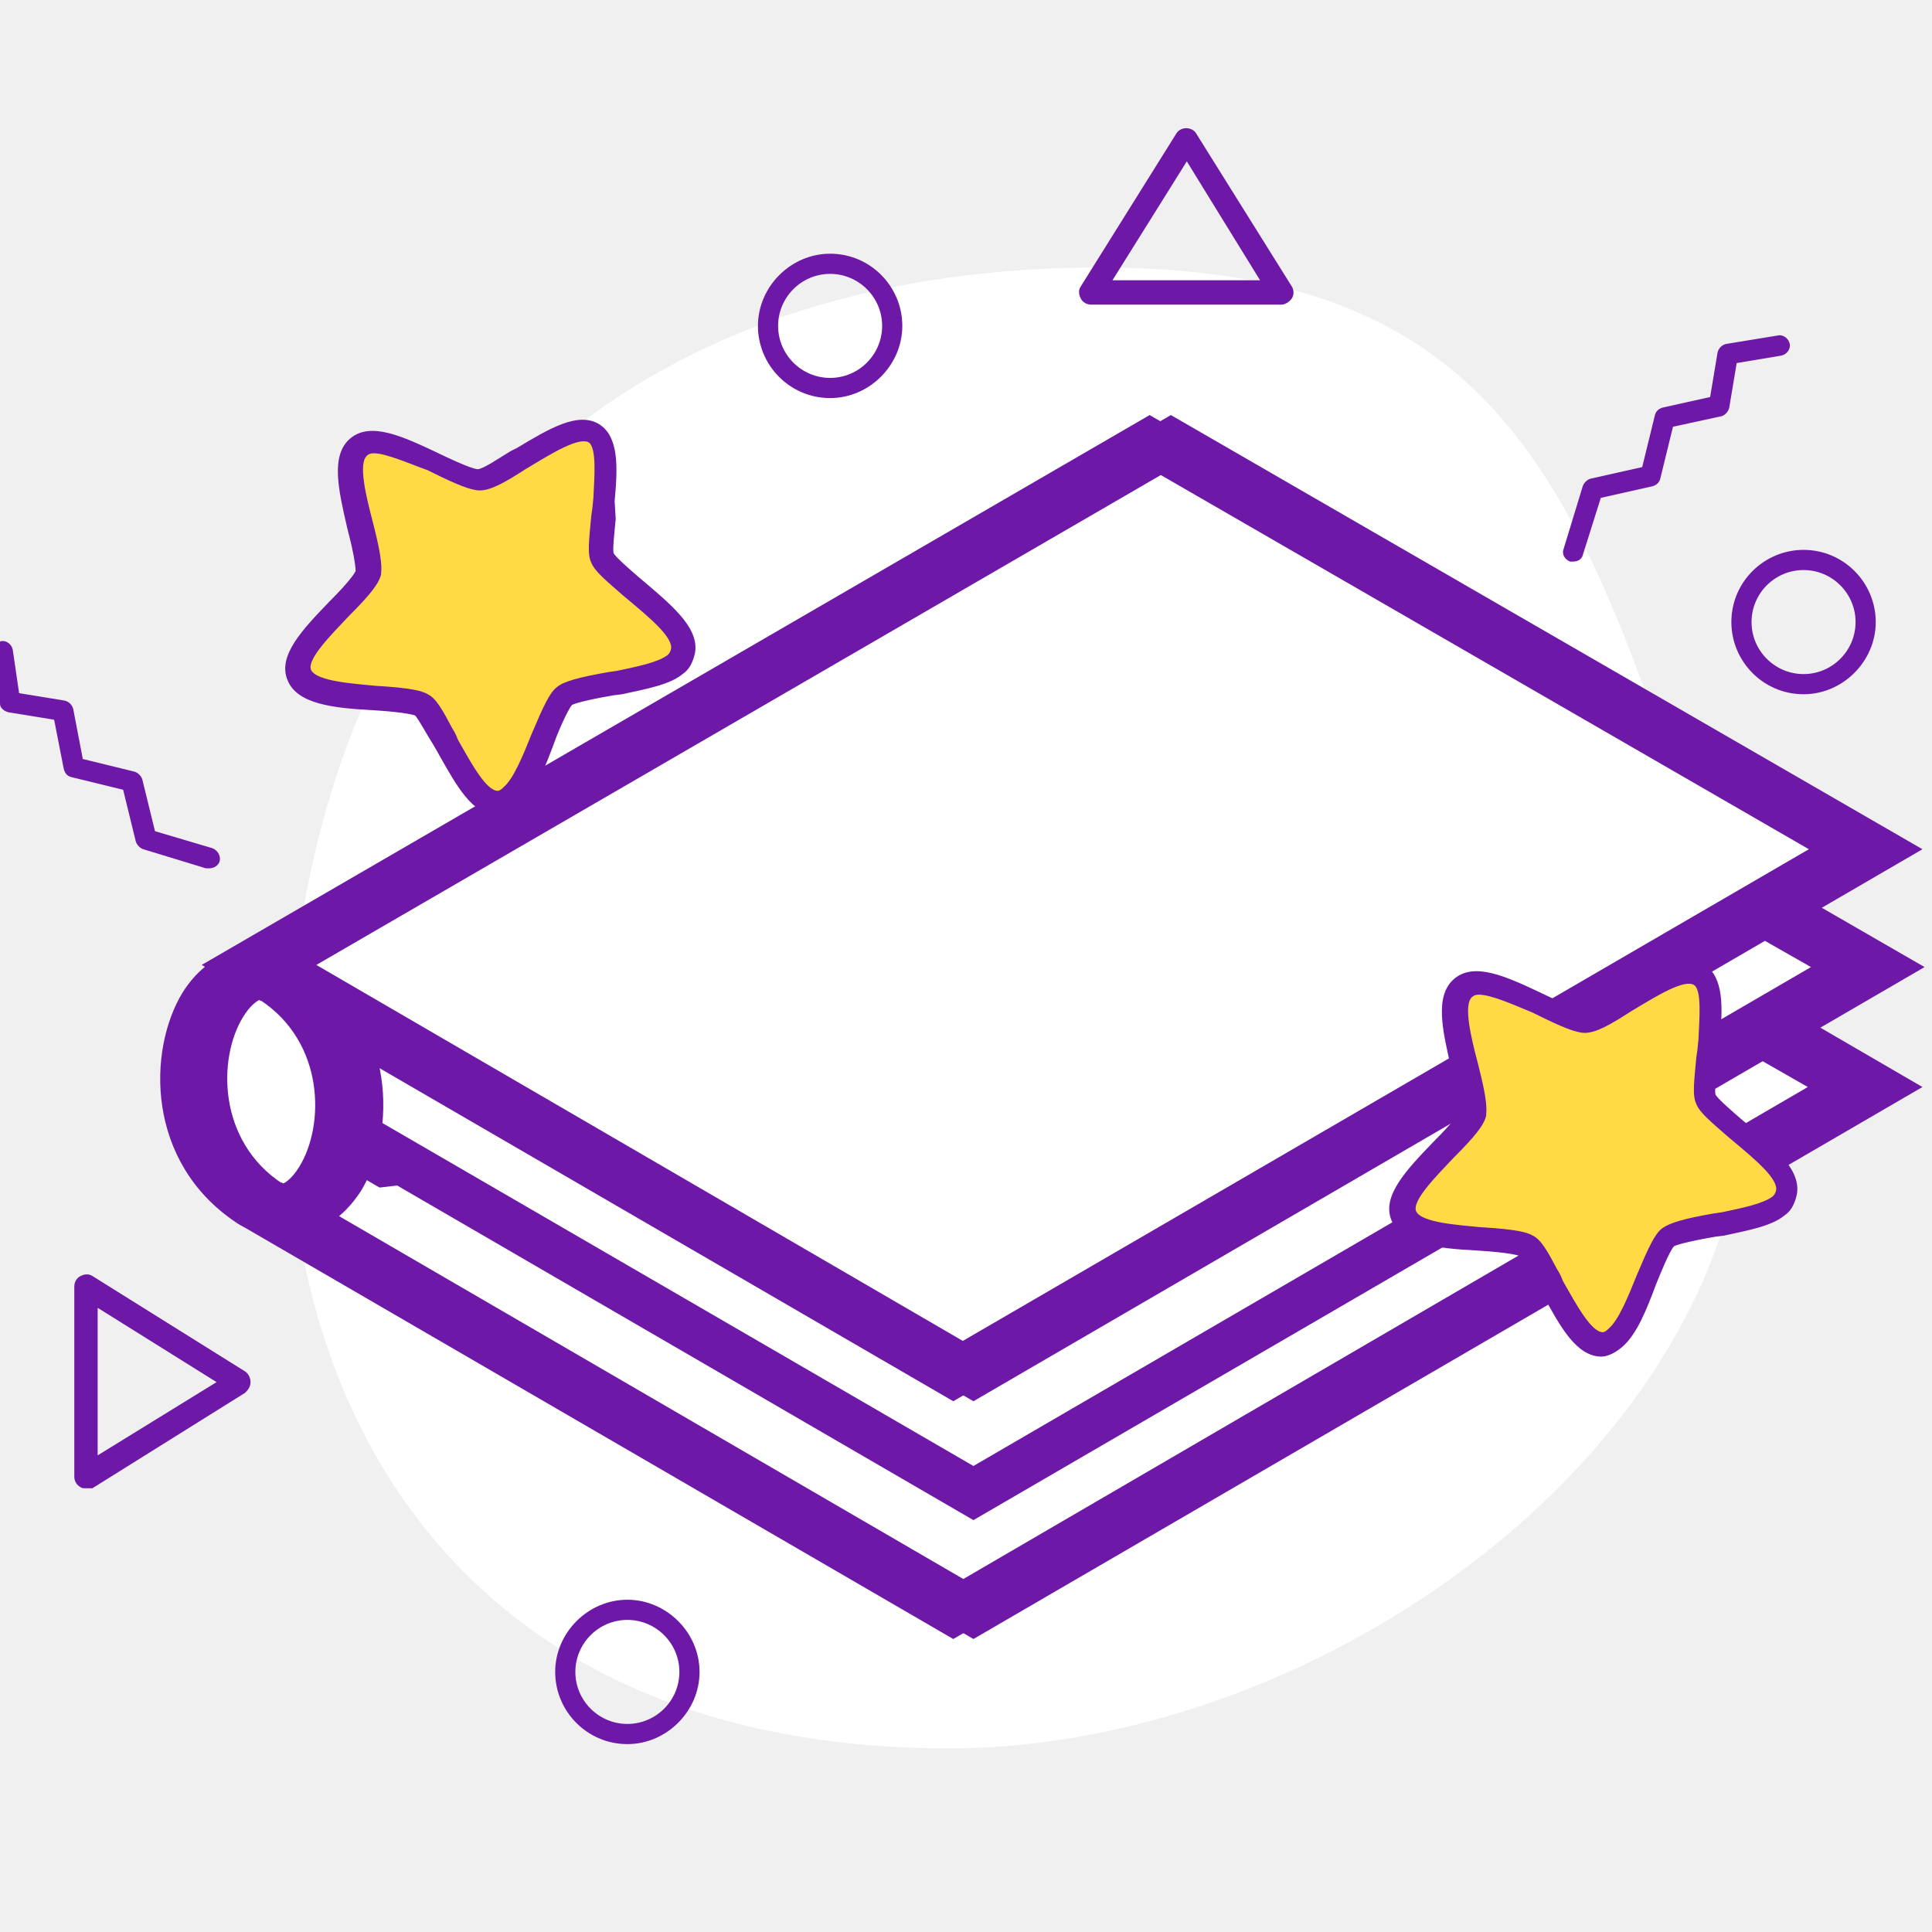
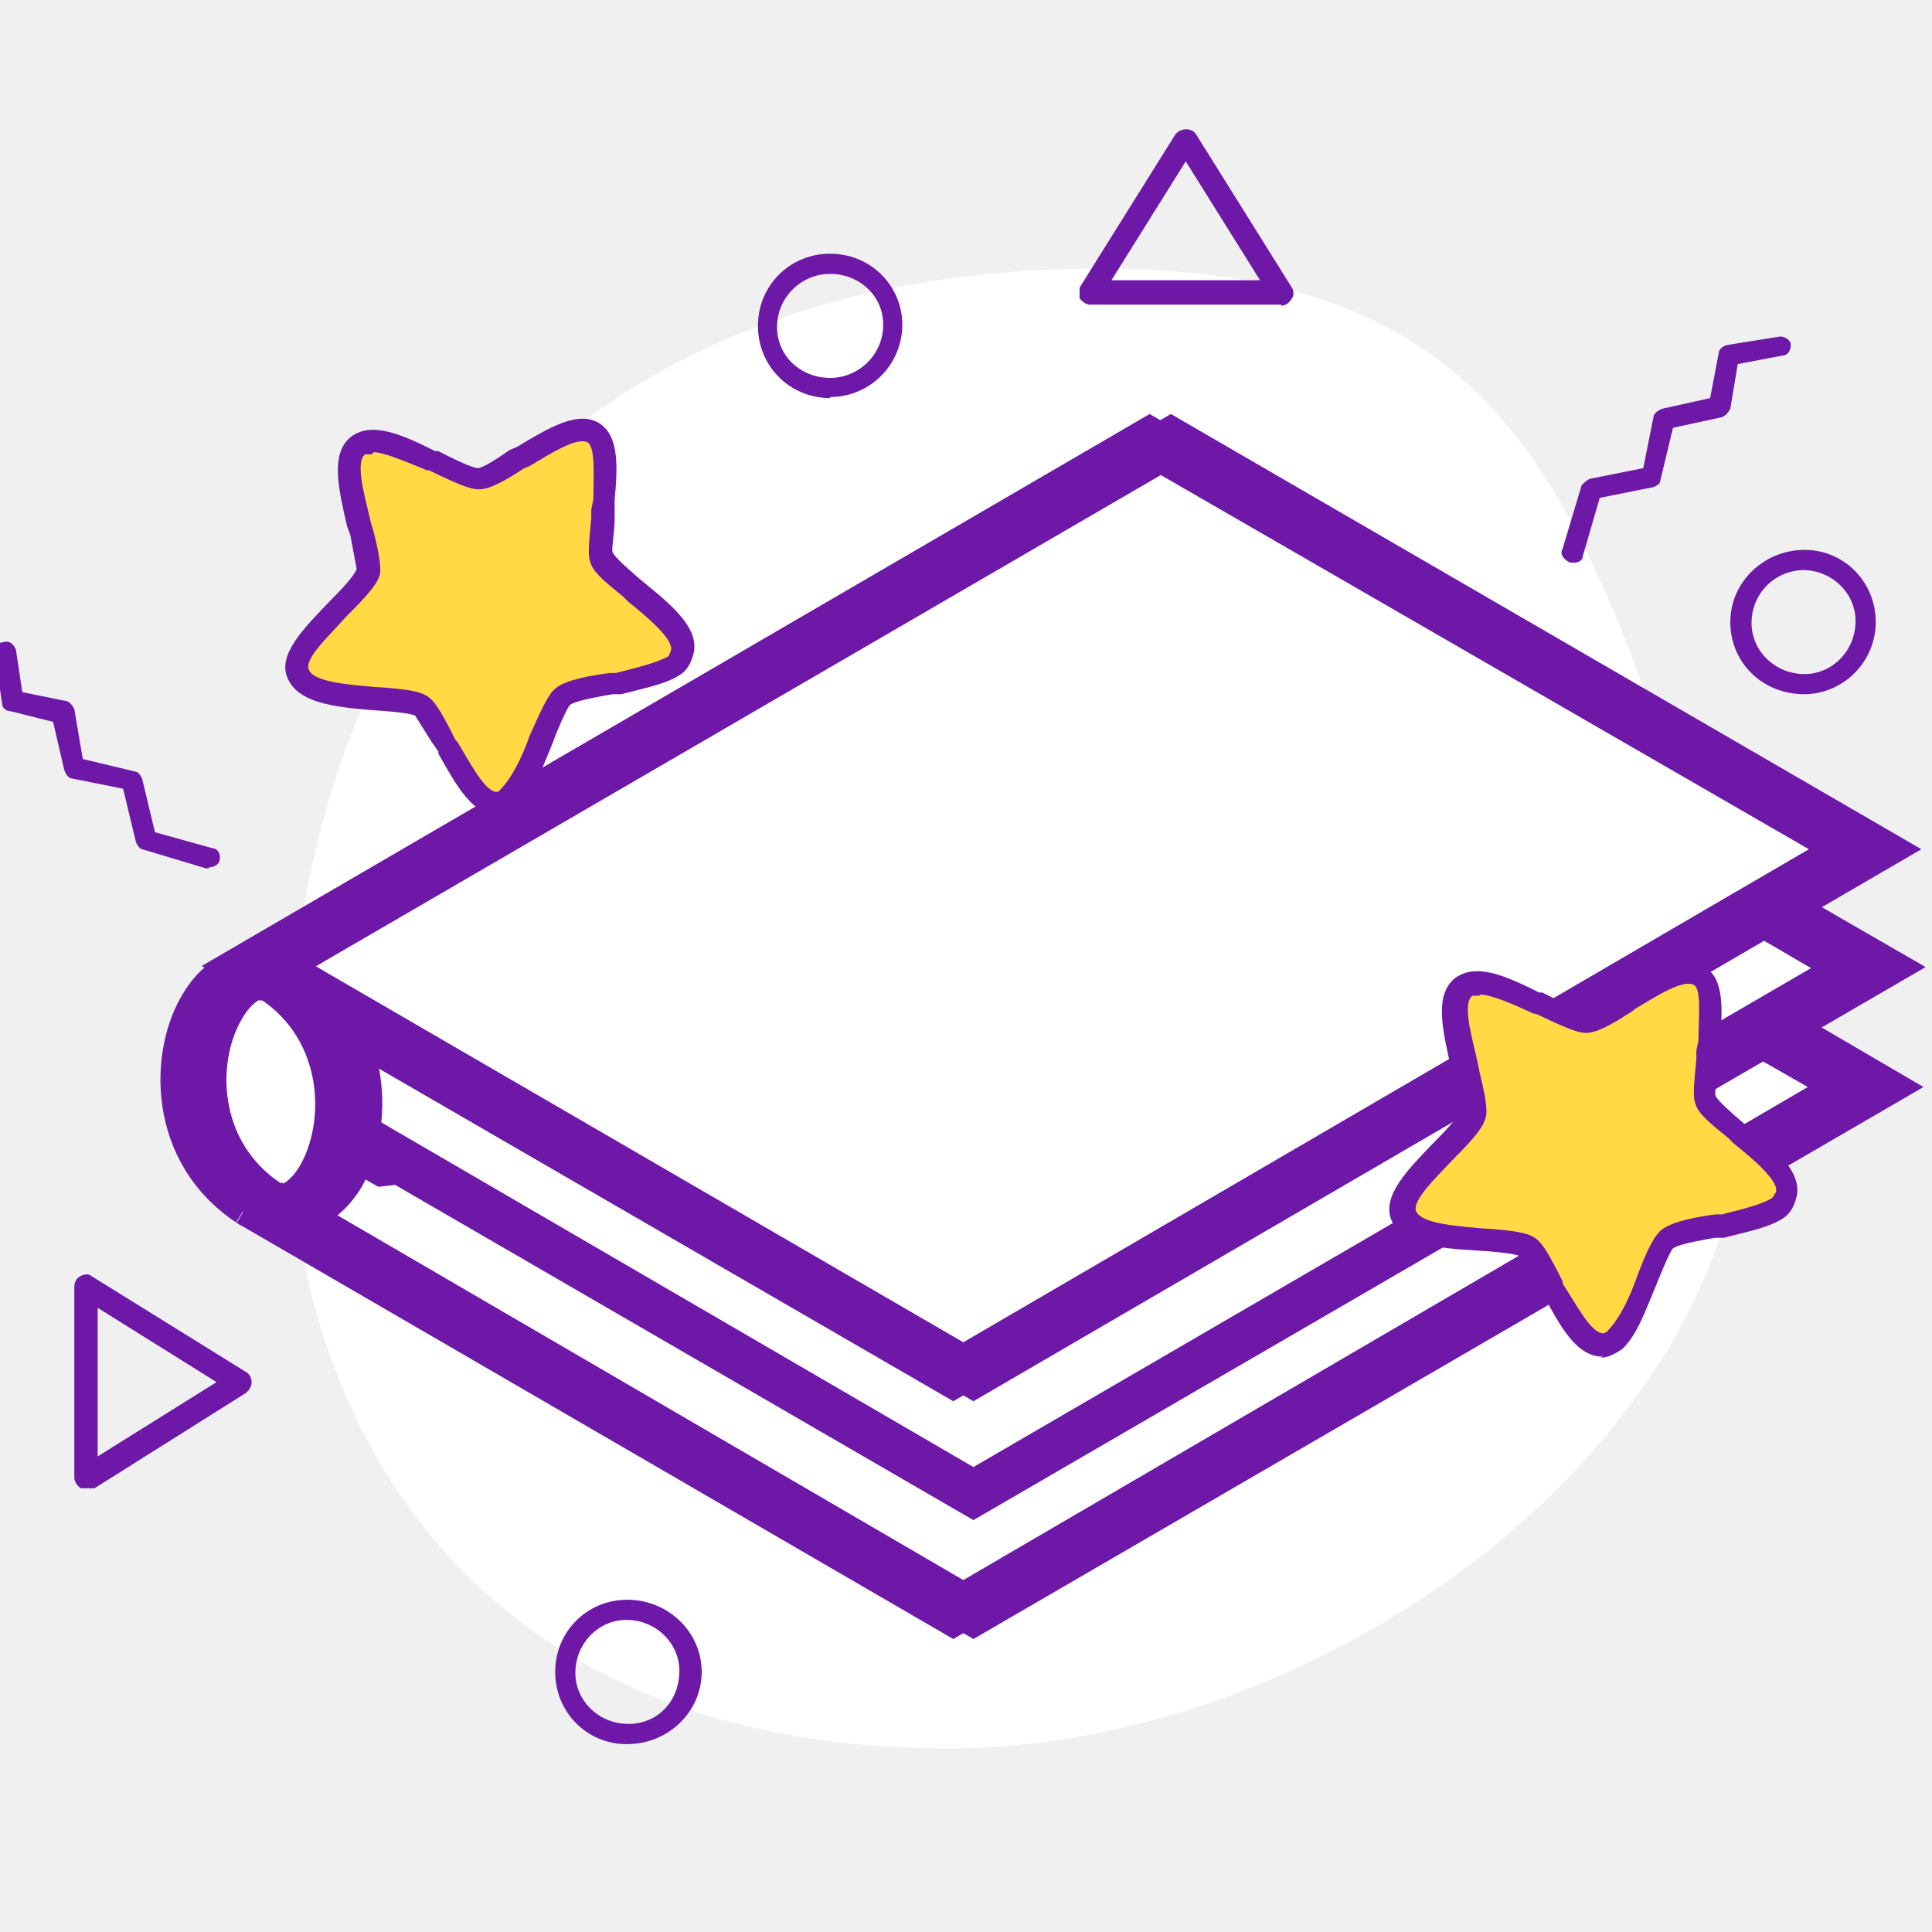
- <svg xmlns="http://www.w3.org/2000/svg" version="1.0" id="Layer_1" x="0px" y="0px" viewBox="0 0 182 182" style="enable-background:new 0 0 182 182;" xml:space="preserve">
-   <style type="text/css">
- 	.st0{fill:#FFFFFF;}
- 	.st1{fill:#FFDA44;}
- 	.st2{fill:#6D18A7;}
- 	.st3{fill:#FFFFFF;stroke:#6D18A7;stroke-width:4.42;stroke-miterlimit:10;}
- 	.st4{fill:none;stroke:#6D18A7;stroke-width:4.42;stroke-miterlimit:10;}
- </style>
-   <g>
+ <svg xmlns="http://www.w3.org/2000/svg" version="1" id="Layer_1" viewBox="0 0 182 182">
+   <style>.st0{fill:#FFFFFF;} .st1{fill:#FFDA44;} .st2{fill:#6D18A7;} .st3{fill:#FFFFFF;stroke:#6D18A7;stroke-width:4.42;stroke-miterlimit:10;} .st4{fill:none;stroke:#6D18A7;stroke-width:4.42;stroke-miterlimit:10;}</style>
+   <path class="st0" d="M162.3 87c13.2 40.6-32.7 77.7-73 77.7-49.7 0-67.4-37.6-61-77.4 6.5-40.8 35-62 75.3-62s46 23.3 58.7 61.6z" />
+   <path class="st1" d="M56 41c-1.5-1-4 .6-6.8 2.2-1.6 1-3.2 2-4 2-.8 0-2.6-1-4.2-1.7-3-1.4-5.7-2.7-7-1.6-1.5 1-.8 4 0 7.2.4 1.8 1 3.7.8 4.5-.2.8-1.6 2.2-2.8 3.5-2.2 2.3-4.4 4.6-3.7 6.2.7 1.7 3.7 2 7 2 1.8.2 3.8.4 4.5.8.7.4 1.6 2.2 2.4 3.8 1.6 2.8 3 5.5 5 5.5.3 0 .8-.2 1.2-.6 1.2-1 2-3.3 3-5.6.6-1.7 1.4-3.5 2-4s2.5-1 4.3-1.2c2.4-.5 5-1 6-1.8.4-.3.6-.7.7-1 .5-2-1.8-3.8-4.4-6-1.4-1-3-2.3-3.2-3-.3-.7 0-2.7.2-4.5 0-3 .5-6.2-1-7z" />
+   <path class="st2" d="M47 76.8c-2.5 0-4-2.8-5.7-5.8v-.2l-.7-1-1.5-2.4s-.6-.3-4-.5c-3.7-.3-7-.7-8-3-1-2.2 1.5-4.7 4-7.3 2-2 2.4-2.7 2.5-3l-.6-3.2-.3-.8c-.8-3.5-1.6-6.8.3-8.4 2-1.6 5-.2 8 1.3h.3c2.7 1.4 3.5 1.6 3.7 1.6.5 0 2-1 3-1.7l.7-.3c3-1.8 5.8-3.5 7.8-2.2 1.8 1.2 1.7 4 1.4 7.2V49c0 1-.3 2.7-.2 3 .2.5 1.6 1.7 2.4 2.4l.6.5c2.7 2.2 5.3 4.4 4.6 6.8-.2.7-.5 1.3-1 1.7-1.3 1-3.5 1.4-5.8 2h-.8c-3 .5-3.7.8-4 1-.3.3-1.3 2.6-1.6 3.5-1 2.4-1.8 4.7-3.2 6-.6.4-1.3.8-2 .8zM35 42.8h-.6c-1 .8 0 4 .5 6.3l.3 1c.5 2 .7 3.2.6 4-.3 1-1.2 2-3.2 4-1.6 1.8-4 4-3.5 5 .5 1.2 4 1.4 6 1.6 3.5.2 4.5.5 5 .8.8.4 1.4 1.5 2.3 3.2l.5 1 .2.2c1.2 2 2.6 4.7 3.7 4.7 0 0 .2 0 .4-.3 1-1 2-3 2.7-5 1.2-2.7 1.8-4 2.5-4.5.6-.5 2-1 5-1.4h.6c2-.5 4-1 5-1.6l.2-.5c.3-1-2-3-4-4.6l-.5-.5c-1.6-1.3-2.7-2.2-3-3-.4-.8-.2-2.2 0-4.4V48l.2-1c0-2.2.2-4.7-.5-5.3-1-.6-3.5 1-5.5 2.2l-.5.2c-2 1.3-3.3 2-4.3 2-.8 0-2-.5-4.7-1.8h-.2c-1.7-.7-4-1.7-5-1.7z" />
+   <g id="journal_1_">
+     <path class="st0" d="M165.2 85.5L175 91l-85.2 49.7-58-33.6" />
+     <path class="st2" d="M89.8 143.2l-59-34.2 2.2-3.8 56.8 33 80.8-47-6.5-3.8 2.3-3.8 13 7.5z" />
+     <path class="st0" d="M165 97l9.8 5.4-85 49.5-66.4-38.7" />
+     <path class="st2" d="M89.8 154.4l-67.5-39.2 2.3-3.8 65.2 38 80.5-47-6.3-3.6 2.2-4 13 7.6z" />
+     <path class="st0" d="M108.4 41.6L174.8 80l-85 49.5L23.4 91 41 80.6z" />
+     <path class="st2" d="M89.8 132L19 91l89.3-52 71 41-89.5 52zm-62-41l62 36 80.6-47-62-35.8L27.8 91z" />
    <g>
-       <path class="st0" d="M162.3,86.9c13.2,40.7-32.7,77.8-72.9,77.8c-49.8,0-67.5-37.6-61.1-77.4c6.5-40.8,35.1-62.1,75.3-62.1    S149.7,48.6,162.3,86.9z" />
+       <path class="st0" d="M25.8 92.3c-7.5-4.3-13.4 13.6-2.2 21" />
+       <path class="st2" d="M22.3 115.2c-8.6-5.7-8.4-16.3-5-21.7 2.3-3.8 6-5 9.5-3l-2.2 3.8c-1.3-.8-2.6-.3-3.7 1.5-2.5 4-2.5 11.7 3.6 15.7l-2.3 3.7z" />
    </g>
    <g>
-       <g>
-         <path class="st1" d="M56.1,40.9c-1.6-1-4.2,0.7-6.9,2.3c-1.6,1-3.2,2-4,2c-0.8,0-2.6-0.9-4.2-1.7c-2.9-1.4-5.7-2.7-7.1-1.6l0,0     c-1.4,1.2-0.7,4.1,0.1,7.3c0.4,1.8,0.9,3.7,0.8,4.5c-0.2,0.8-1.6,2.2-2.8,3.5c-2.2,2.3-4.4,4.6-3.7,6.2c0.7,1.7,3.7,1.9,7,2.1     c1.8,0.1,3.8,0.3,4.5,0.7c0.7,0.4,1.6,2.2,2.4,3.8c1.6,2.8,3,5.5,4.9,5.5c0.4,0,0.9-0.2,1.3-0.6c1.2-1,2-3.2,2.9-5.5     c0.7-1.7,1.5-3.5,2-4s2.6-0.9,4.4-1.2c2.4-0.5,4.9-0.9,6-1.8c0.4-0.3,0.6-0.7,0.7-1.1c0.5-1.8-1.8-3.7-4.4-5.8     c-1.4-1.2-2.9-2.4-3.2-3.1c-0.3-0.7,0-2.7,0.2-4.5C57.1,44.9,57.5,41.8,56.1,40.9z" />
-         <path class="st2" d="M46.9,76.8c-2.4,0-3.9-2.8-5.6-5.8l-0.1-0.2c-0.2-0.3-0.4-0.7-0.6-1c-0.5-0.8-1.2-2.1-1.5-2.4     c0,0-0.7-0.3-4-0.5c-3.8-0.2-7.1-0.6-8-2.8c-1-2.3,1.4-4.8,3.9-7.4c2-2,2.4-2.7,2.5-2.9c0-0.6-0.3-2.2-0.6-3.3l-0.2-0.8     c-0.8-3.5-1.6-6.8,0.3-8.4c1.9-1.6,4.9-0.2,8.1,1.3l0.2,0.1c2.7,1.3,3.5,1.5,3.7,1.5c0.5,0,2.1-1.1,3.1-1.7l0.6-0.3     c3-1.8,5.8-3.5,7.8-2.2l0,0c1.8,1.2,1.7,4,1.4,7.2L58,48.9c-0.1,1.1-0.3,2.8-0.2,3.2c0.2,0.4,1.6,1.6,2.4,2.3l0.6,0.5     c2.7,2.3,5.3,4.5,4.6,6.9c-0.2,0.7-0.5,1.3-1.1,1.7c-1.2,1-3.4,1.4-5.7,1.9l-0.8,0.1c-2.9,0.5-3.7,0.8-3.9,0.9     c-0.4,0.4-1.4,2.7-1.7,3.6c-0.9,2.4-1.8,4.7-3.2,5.9c-0.6,0.5-1.3,0.9-2,0.9C47,76.8,46.9,76.8,46.9,76.8z M35.2,42.7     c-0.3,0-0.5,0.1-0.6,0.2c-0.9,0.7-0.1,3.9,0.5,6.2l0.2,0.8c0.5,2,0.7,3.3,0.6,4.1l0,0.1c-0.2,0.9-1.1,2-3.1,4     c-1.6,1.7-3.9,4-3.5,5c0.5,1.1,4.1,1.3,6,1.5c3.5,0.2,4.5,0.5,5,0.8c0.8,0.4,1.4,1.5,2.3,3.2c0.2,0.3,0.4,0.7,0.5,1l0.1,0.2     c1.2,2.1,2.6,4.7,3.7,4.7c0.1,0,0.3-0.1,0.5-0.3l0.1-0.1c0.9-0.8,1.8-3,2.6-5c1.1-2.6,1.7-3.9,2.4-4.4c0.6-0.5,2-0.9,4.9-1.4     l0.7-0.1c1.9-0.4,3.9-0.8,4.8-1.5c0.1-0.1,0.2-0.2,0.3-0.5c0.3-1.1-2-3-3.9-4.6l-0.6-0.5c-1.6-1.4-2.7-2.3-3-3.1     c-0.4-0.8-0.2-2.2,0-4.4l0.1-0.7l0.1-1c0.1-2.1,0.3-4.6-0.4-5.2c-0.9-0.6-3.5,1-5.5,2.2l-0.5,0.3c-2,1.3-3.3,2-4.3,2     c-0.8,0-2.1-0.5-4.7-1.8l-0.2-0.1C38.6,43.7,36.4,42.7,35.2,42.7z" />
-       </g>
-     </g>
-     <g id="journal_1_">
-       <g>
-         <polyline class="st0" points="165.2,85.5 175,91.1 89.8,140.7 31.9,107.1    " />
-         <polygon class="st2" points="89.8,143.2 30.8,109 33,105.2 89.8,138.1 170.6,91.1 164.1,87.4 166.3,83.6 179.4,91.1    " />
-       </g>
-       <g>
-         <path class="st3" d="M34.4,119.7" />
-       </g>
-       <g>
-         <polyline class="st0" points="165.1,96.9 174.8,102.4 89.8,151.9 23.4,113.3    " />
-         <polygon class="st2" points="89.8,154.4 22.3,115.2 24.6,111.4 89.8,149.3 170.3,102.4 164,98.8 166.2,94.9 179.2,102.4    " />
-       </g>
-       <g>
-         <polygon class="st0" points="108.4,41.6 174.8,80 89.8,129.5 23.4,90.9 41.1,80.7    " />
-         <path class="st2" d="M89.8,132L19,90.9l89.3-51.8L179.2,80L89.8,132z M27.8,90.9l61.9,36L170.4,80l-62-35.8L27.8,90.9z" />
-       </g>
-       <g>
-         <path class="st0" d="M25.8,92.3c-7.5-4.3-13.4,13.6-2.2,21" />
-         <path class="st2" d="M22.3,115.2c-8.6-5.7-8.4-16.3-5.1-21.7c2.4-3.8,6.1-5,9.6-3l-2.2,3.8c-1.3-0.8-2.6-0.3-3.7,1.5     c-2.4,3.9-2.4,11.7,3.7,15.7L22.3,115.2z" />
-       </g>
-       <g>
-         <path class="st0" d="M23.4,113.3c7.5,4.3,13.4-13.6,2.2-21" />
-         <path class="st2" d="M25.7,116.2c-1.1,0-2.3-0.3-3.4-1l2.2-3.8c1.3,0.8,2.6,0.3,3.7-1.5c2.4-3.9,2.4-11.7-3.7-15.7l2.4-3.7     c8.6,5.7,8.4,16.3,5.1,21.7C30.4,114.8,28.1,116.2,25.7,116.2z" />
-       </g>
-     </g>
-     <g>
-       <path class="st2" d="M120.7,28.7h-17.9c-0.4,0-0.8-0.2-1-0.6c-0.2-0.4-0.2-0.8,0-1.1l9-14.4c0.4-0.7,1.5-0.7,1.9,0l9,14.4    c0.2,0.3,0.2,0.8,0,1.1C121.5,28.4,121.1,28.7,120.7,28.7z M104.8,26.4h13.9l-6.9-11.2L104.8,26.4z" />
-     </g>
-     <g>
-       <path class="st2" d="M8.1,140.2c-0.2,0-0.4,0-0.5-0.1c-0.4-0.2-0.6-0.6-0.6-1v-17.9c0-0.4,0.2-0.8,0.6-1c0.4-0.2,0.8-0.2,1.1,0    l14.4,9c0.3,0.2,0.5,0.6,0.5,1c0,0.4-0.2,0.7-0.5,1l-14.4,9C8.5,140.2,8.3,140.2,8.1,140.2z M9.2,123.2v13.9l11.2-6.9L9.2,123.2z" />
-     </g>
-     <g>
-       <path class="st2" d="M78.2,37.5c-3.8,0-6.8-3.1-6.8-6.8s3.1-6.8,6.8-6.8c3.8,0,6.8,3.1,6.8,6.8S81.9,37.5,78.2,37.5z M78.2,25.8    c-2.7,0-4.9,2.2-4.9,4.9s2.2,4.9,4.9,4.9c2.7,0,4.9-2.2,4.9-4.9S80.9,25.8,78.2,25.8z" />
-     </g>
-     <g>
-       <path class="st2" d="M59.1,164.3c-3.8,0-6.8-3.1-6.8-6.8s3.1-6.8,6.8-6.8s6.8,3.1,6.8,6.8S62.8,164.3,59.1,164.3z M59.1,152.6    c-2.7,0-4.9,2.2-4.9,4.9c0,2.7,2.2,4.9,4.9,4.9s4.9-2.2,4.9-4.9C64,154.8,61.8,152.6,59.1,152.6z" />
-     </g>
-     <g>
-       <path class="st2" d="M169.9,65.4c-3.8,0-6.8-3.1-6.8-6.8c0-3.8,3.1-6.8,6.8-6.8c3.8,0,6.8,3.1,6.8,6.8    C176.7,62.3,173.6,65.4,169.9,65.4z M169.9,53.7c-2.7,0-4.9,2.2-4.9,4.9c0,2.7,2.2,4.9,4.9,4.9c2.7,0,4.9-2.2,4.9-4.9    C174.8,55.9,172.6,53.7,169.9,53.7z" />
-     </g>
-     <g>
-       <path class="st2" d="M19.7,81.8c-0.1,0-0.2,0-0.3,0L13.5,80c-0.3-0.1-0.6-0.4-0.7-0.7l-1.2-4.9l-4.9-1.2c-0.4-0.1-0.6-0.4-0.7-0.8    l-0.9-4.6l-4.3-0.7c-0.4-0.1-0.8-0.4-0.8-0.8l-0.7-4.8c-0.1-0.5,0.3-1,0.8-1.1c0.5-0.1,1,0.3,1.1,0.8l0.6,4.1L6.1,66    c0.4,0.1,0.7,0.4,0.8,0.8l0.9,4.7l4.9,1.2c0.3,0.1,0.6,0.4,0.7,0.7l1.2,4.9l5.4,1.6c0.5,0.2,0.8,0.7,0.7,1.2    C20.6,81.5,20.2,81.8,19.7,81.8z" />
-     </g>
-     <g>
-       <path class="st2" d="M148.2,52.9c-0.1,0-0.2,0-0.3,0c-0.5-0.2-0.8-0.7-0.6-1.2l1.8-5.9c0.1-0.3,0.4-0.6,0.7-0.7l4.9-1.1l1.2-4.9    c0.1-0.4,0.4-0.6,0.7-0.7l4.5-1l0.7-4.2c0.1-0.4,0.4-0.7,0.8-0.8l4.9-0.8c0.5-0.1,1,0.3,1.1,0.8c0.1,0.5-0.3,1-0.8,1.1l-4.2,0.7    l-0.7,4.2c-0.1,0.4-0.4,0.7-0.7,0.8l-4.6,1l-1.2,4.9c-0.1,0.4-0.4,0.6-0.7,0.7l-4.9,1.1l-1.7,5.4C149,52.7,148.6,52.9,148.2,52.9z    " />
-     </g>
-     <g id="journal_3_">
-       <g>
-         <polygon class="st2" points="91.7,143.2 32.8,109 35,105.2 91.7,138.1 172.5,91.1 166.1,87.4 168.3,83.6 181.3,91.1    " />
-       </g>
-       <g>
-         <path class="st4" d="M36.3,119.7" />
-       </g>
-       <g>
-         <polygon class="st2" points="91.7,154.4 24.3,115.2 26.5,111.4 91.7,149.3 172.3,102.4 166,98.8 168.2,94.9 181.1,102.4    " />
-       </g>
-       <g>
-         <path class="st2" d="M91.7,132L21,90.9l89.3-51.8L181.1,80L91.7,132z M29.8,90.9l61.9,36L172.3,80l-62-35.8L29.8,90.9z" />
-       </g>
-       <g>
-         <path class="st2" d="M24.3,115.2c-8.6-5.7-8.4-16.3-5.1-21.7c2.4-3.8,6.1-5,9.6-3l-2.2,3.8c-1.3-0.8-2.6-0.3-3.7,1.5     c-2.4,3.9-2.4,11.7,3.7,15.7L24.3,115.2z" />
-       </g>
-       <g>
-         <path class="st2" d="M27.7,116.2c-1.1,0-2.3-0.3-3.4-1l2.2-3.8c1.3,0.8,2.6,0.3,3.7-1.5c2.4-3.9,2.4-11.7-3.7-15.7l2.4-3.7     c8.6,5.7,8.4,16.3,5.1,21.7C32.3,114.8,30.1,116.2,27.7,116.2z" />
-       </g>
-     </g>
-     <g>
-       <g>
-         <path class="st1" d="M160.2,91.9c-1.6-1-4.2,0.7-6.9,2.3c-1.6,1-3.2,2-4,2c-0.8,0-2.6-0.9-4.2-1.7c-2.9-1.4-5.7-2.7-7.1-1.6l0,0     c-1.4,1.2-0.7,4.1,0.1,7.3c0.4,1.8,0.9,3.7,0.8,4.5c-0.2,0.8-1.6,2.2-2.8,3.5c-2.2,2.3-4.4,4.6-3.7,6.2c0.7,1.7,3.7,1.9,7,2.1     c1.8,0.1,3.8,0.3,4.5,0.7c0.7,0.4,1.6,2.2,2.4,3.8c1.6,2.8,3,5.5,4.9,5.5c0.4,0,0.9-0.2,1.3-0.6c1.2-1,2-3.2,2.9-5.5     c0.7-1.7,1.5-3.5,2-4s2.6-0.9,4.4-1.2c2.4-0.5,4.9-0.9,6-1.8c0.4-0.3,0.6-0.7,0.7-1.1c0.5-1.8-1.8-3.7-4.4-5.8     c-1.4-1.2-2.9-2.4-3.2-3.1c-0.3-0.7,0-2.7,0.2-4.5C161.2,95.9,161.6,92.9,160.2,91.9z" />
-         <path class="st2" d="M150.9,127.8c-2.4,0-3.9-2.8-5.6-5.9l-0.1-0.2c-0.2-0.3-0.4-0.7-0.6-1c-0.5-0.8-1.2-2.1-1.5-2.4     c0,0-0.7-0.3-4-0.5c-3.8-0.2-7.1-0.6-8-2.8c-1-2.3,1.4-4.8,3.9-7.4c2-2,2.4-2.7,2.5-2.9c0-0.6-0.4-2.2-0.6-3.3l-0.2-0.8     c-0.8-3.5-1.6-6.8,0.3-8.4c1.9-1.6,4.9-0.2,8.1,1.3l0.2,0.1c2.7,1.3,3.5,1.5,3.7,1.5c0.5,0,2.1-1.1,3.1-1.7l0.6-0.3     c3-1.8,5.8-3.5,7.9-2.2l0,0c1.8,1.2,1.7,4,1.4,7.2l-0.2,1.8c-0.1,1.1-0.3,2.8-0.2,3.2c0.2,0.4,1.6,1.6,2.4,2.3l0.6,0.5     c2.7,2.3,5.3,4.5,4.6,6.9c-0.2,0.7-0.5,1.3-1.1,1.7c-1.2,1-3.4,1.4-5.7,1.9l-0.8,0.1c-2.9,0.5-3.7,0.8-3.9,0.9     c-0.4,0.4-1.3,2.6-1.7,3.6c-0.9,2.4-1.8,4.7-3.2,5.9c-0.6,0.5-1.3,0.9-2,0.9C151,127.8,151,127.8,150.9,127.8z M139.3,93.7     c-0.3,0-0.5,0.1-0.6,0.2c-0.9,0.7-0.1,3.9,0.5,6.2l0.2,0.8c0.5,2,0.7,3.3,0.6,4.1l0,0.1c-0.2,0.9-1.1,2-3.1,4     c-1.6,1.7-3.9,4-3.5,5c0.5,1.1,4.1,1.3,6,1.5c3.5,0.2,4.5,0.5,5,0.8c0.8,0.4,1.4,1.5,2.3,3.2c0.2,0.3,0.4,0.7,0.5,1l0.1,0.2     c1.2,2.1,2.6,4.7,3.7,4.7c0.1,0,0.3-0.1,0.5-0.3l0.1-0.1c0.9-0.8,1.8-3,2.6-5c1.1-2.6,1.7-3.9,2.4-4.4c0.7-0.5,2-0.9,4.9-1.4     l0.7-0.1c1.9-0.4,3.9-0.8,4.8-1.5c0.1-0.1,0.2-0.2,0.3-0.5c0.3-1.1-2-3-3.9-4.6l-0.6-0.5c-1.6-1.4-2.7-2.3-3-3.1     c-0.4-0.8-0.2-2.2,0-4.4l0.1-0.7l0.1-1c0.1-2.1,0.3-4.6-0.4-5.1c-0.9-0.6-3.5,1-5.5,2.2l-0.5,0.3c-2,1.3-3.3,2-4.3,2     c-0.8,0-2.1-0.5-4.7-1.8l-0.2-0.1C142.7,94.7,140.5,93.7,139.3,93.7z" />
-       </g>
+       <path class="st0" d="M23.4 113.3c7.5 4.3 13.4-13.6 2.2-21" />
+       <path class="st2" d="M25.7 116.2c-1 0-2.3-.3-3.4-1l2.2-3.8c1.3.8 2.6.3 3.7-1.5 2.4-4 2.4-11.8-3.7-15.8l2.4-3.7c8.5 5.7 8.3 16.3 5 21.7-1.6 2.6-4 4-6.3 4z" />
    </g>
  </g>
+   <path class="st2" d="M120.7 28.7h-18c-.3 0-.7-.2-1-.6v-1l9-14.4c.5-.7 1.6-.7 2 0l9 14.4c.2.3.2.8 0 1-.2.4-.6.7-1 .7zm-16-2.3h14l-7-11.2-7 11.2zM8 140.2h-.4c-.4-.3-.6-.7-.6-1v-18c0-.4.2-.8.6-1 .4-.2.8-.2 1 0l14.5 9c.4.2.6.6.6 1s-.2.7-.5 1l-14.3 9H8zm1.2-17v14l11.2-7-11.2-7zM78.2 37.5c-3.8 0-6.8-3-6.8-6.8s3-6.8 6.8-6.8 6.8 3 6.8 6.7-3 6.8-6.8 6.8zm0-11.7c-2.7 0-5 2.2-5 5s2.3 4.8 5 4.8 5-2.2 5-5-2.3-4.8-5-4.8zM59 164.3c-3.7 0-6.7-3-6.7-6.8s3-6.8 6.8-6.8 7 3 7 6.8-3.2 6.8-7 6.8zm0-11.7c-2.6 0-4.8 2.2-4.8 5 0 2.6 2.2 4.8 5 4.8s4.8-2.2 4.8-5c0-2.6-2.2-4.8-5-4.8zM170 65.4c-4 0-7-3-7-6.8s3.2-6.8 7-6.8c3.7 0 6.7 3 6.7 6.8 0 3.7-3 6.8-6.8 6.8zm0-11.7c-2.8 0-5 2.2-5 5 0 2.6 2.2 4.8 5 4.8 2.6 0 4.8-2.2 4.8-5 0-2.6-2.2-4.8-5-4.8zM19.7 81.8h-.3l-6-1.8c-.2 0-.5-.4-.6-.7l-1.2-5-5-1c-.3-.2-.5-.5-.6-1L5 68 1 67c-.4 0-.8-.3-.8-.7l-.7-4.8c0-.5.3-1 .8-1 .6-.2 1 .2 1.2.7l.6 4L6 66c.5 0 .8.4 1 .8l.8 4.7 5 1.2c.2 0 .5.4.6.7l1.2 5 5.4 1.5c.5 0 .8.6.7 1 0 .5-.5.8-1 .8zM148.2 53h-.3c-.6-.3-1-.8-.7-1.3l1.8-6c.2-.2.5-.5.8-.6l5-1 1-5c.2-.3.5-.5.8-.6l4.5-1 .8-4.2c0-.4.4-.7.8-.8l5-.8c.4 0 1 .3 1 .8s-.3 1-.8 1l-4.2.8-.7 4.2c-.2.4-.5.7-.8.8l-4.6 1-1.2 5c0 .3-.4.5-.7.6l-5 1-1.6 5.5c0 .4-.4.6-.8.6z" />
+   <g id="journal_3_">
+     <path class="st2" d="M91.7 143.2l-59-34.2 2.3-3.8 56.7 33 80.8-47-6.4-3.8 2.3-3.8 13 7.5z" />
+     <path class="st2" d="M91.7 154.4l-67.4-39.2 2.2-3.8 65.2 38 80.6-47-6.3-3.6 2.2-4 13 7.6z" />
+     <path class="st2" d="M91.7 132L21 91l89.3-52L181 80l-89.3 52zm-62-41l62 36 80.6-47-62-35.8L29.8 91z" />
+     <path class="st2" d="M24.3 115.2c-8.6-5.7-8.4-16.3-5-21.7 2.3-3.8 6-5 9.5-3l-2.2 3.8c-1.3-.8-2.6-.3-3.7 1.5-2.5 4-2.5 11.7 3.6 15.7l-2.3 3.7z" />
+     <path class="st2" d="M27.7 116.2c-1 0-2.3-.3-3.4-1l2.2-3.8c1.3.8 2.6.3 3.7-1.5 2.4-4 2.4-11.8-3.7-15.8l2.4-3.7c8.5 5.7 8.3 16.3 5 21.7-1.7 2.6-4 4-6.3 4z" />
+   </g>
+   <g>
+     <path class="st1" d="M160.2 92c-1.6-1-4.2.6-7 2.2-1.5 1-3 2-4 2-.7 0-2.5-1-4-1.7-3-1.4-5.8-2.7-7.2-1.6-1.4 1-.7 4 0 7.2.5 1.8 1 3.7 1 4.5-.3.8-1.7 2.2-3 3.5-2 2.3-4.3 4.6-3.6 6.2.7 1.7 3.7 2 7 2 1.8.2 3.8.4 4.5.8.6.4 1.5 2.2 2.3 3.8 1.6 2.8 3 5.5 5 5.5.3 0 .8-.2 1.2-.6 1.2-1 2-3.3 3-5.6.6-1.7 1.4-3.5 2-4s2.5-1 4.3-1.2c2.4-.5 5-1 6-1.8.4-.3.6-.7.7-1 .5-2-1.8-3.8-4.4-6-1.3-1-2.8-2.3-3-3-.4-.7 0-2.7 0-4.5.2-3 .6-6-.8-7z" />
+     <path class="st2" d="M151 127.8c-2.5 0-4-2.8-5.7-6l-.7-1c-.5-1-1.2-2.2-1.5-2.5 0 0-.6-.3-4-.5-3.7-.2-7-.6-8-2.8-1-2.3 1.5-4.8 4-7.4 2-2 2.4-2.7 2.5-3l-.6-3.2-.3-.8c-.8-3.5-1.6-6.8.3-8.4 2-1.6 5-.2 8 1.3h.3c2.7 1.4 3.5 1.6 3.7 1.6.5 0 2-1 3-1.6l.7-.3c3-1.7 5.8-3.4 8-2 1.7 1 1.6 4 1.3 7l-.2 2c0 1-.3 2.7-.2 3 .2.5 1.6 1.7 2.4 2.4l.6.5c2.7 2.2 5.3 4.4 4.6 6.8-.2.7-.5 1.3-1 1.7-1.3 1-3.5 1.4-5.8 2h-.8c-3 .5-3.7.8-4 1-.3.3-1.2 2.5-1.6 3.5-1 2.4-1.8 4.7-3.2 6-.6.4-1.3.8-2 .8.2 0 .2 0 0 0zm-11.7-34h-.6c-1 .8 0 4 .5 6.3l.2 1c.5 2 .7 3.2.6 4-.2 1-1 2-3 4-1.7 1.8-4 4-3.6 5 .5 1.2 4 1.4 6 1.6 3.5.2 4.5.5 5 .8.8.4 1.4 1.5 2.3 3.2l.5 1v.2c1.3 2 2.7 4.7 3.8 4.7 0 0 .3 0 .5-.3 1-1 2-3 2.7-5 1-2.7 1.7-4 2.4-4.5s2-1 5-1.4h.6c2-.5 4-1 4.8-1.6l.3-.5c.3-1-2-3-4-4.6l-.5-.5c-1.6-1.3-2.7-2.2-3-3-.4-.8-.2-2.2 0-4.4V99l.2-1c0-2.2.3-4.7-.4-5.2-1-.6-3.5 1-5.5 2.2l-.4.3c-2 1.3-3.3 2-4.3 2-.8 0-2-.5-4.7-1.8h-.2c-1.7-.8-4-1.8-5-1.8z" />
+   </g>
</svg>
